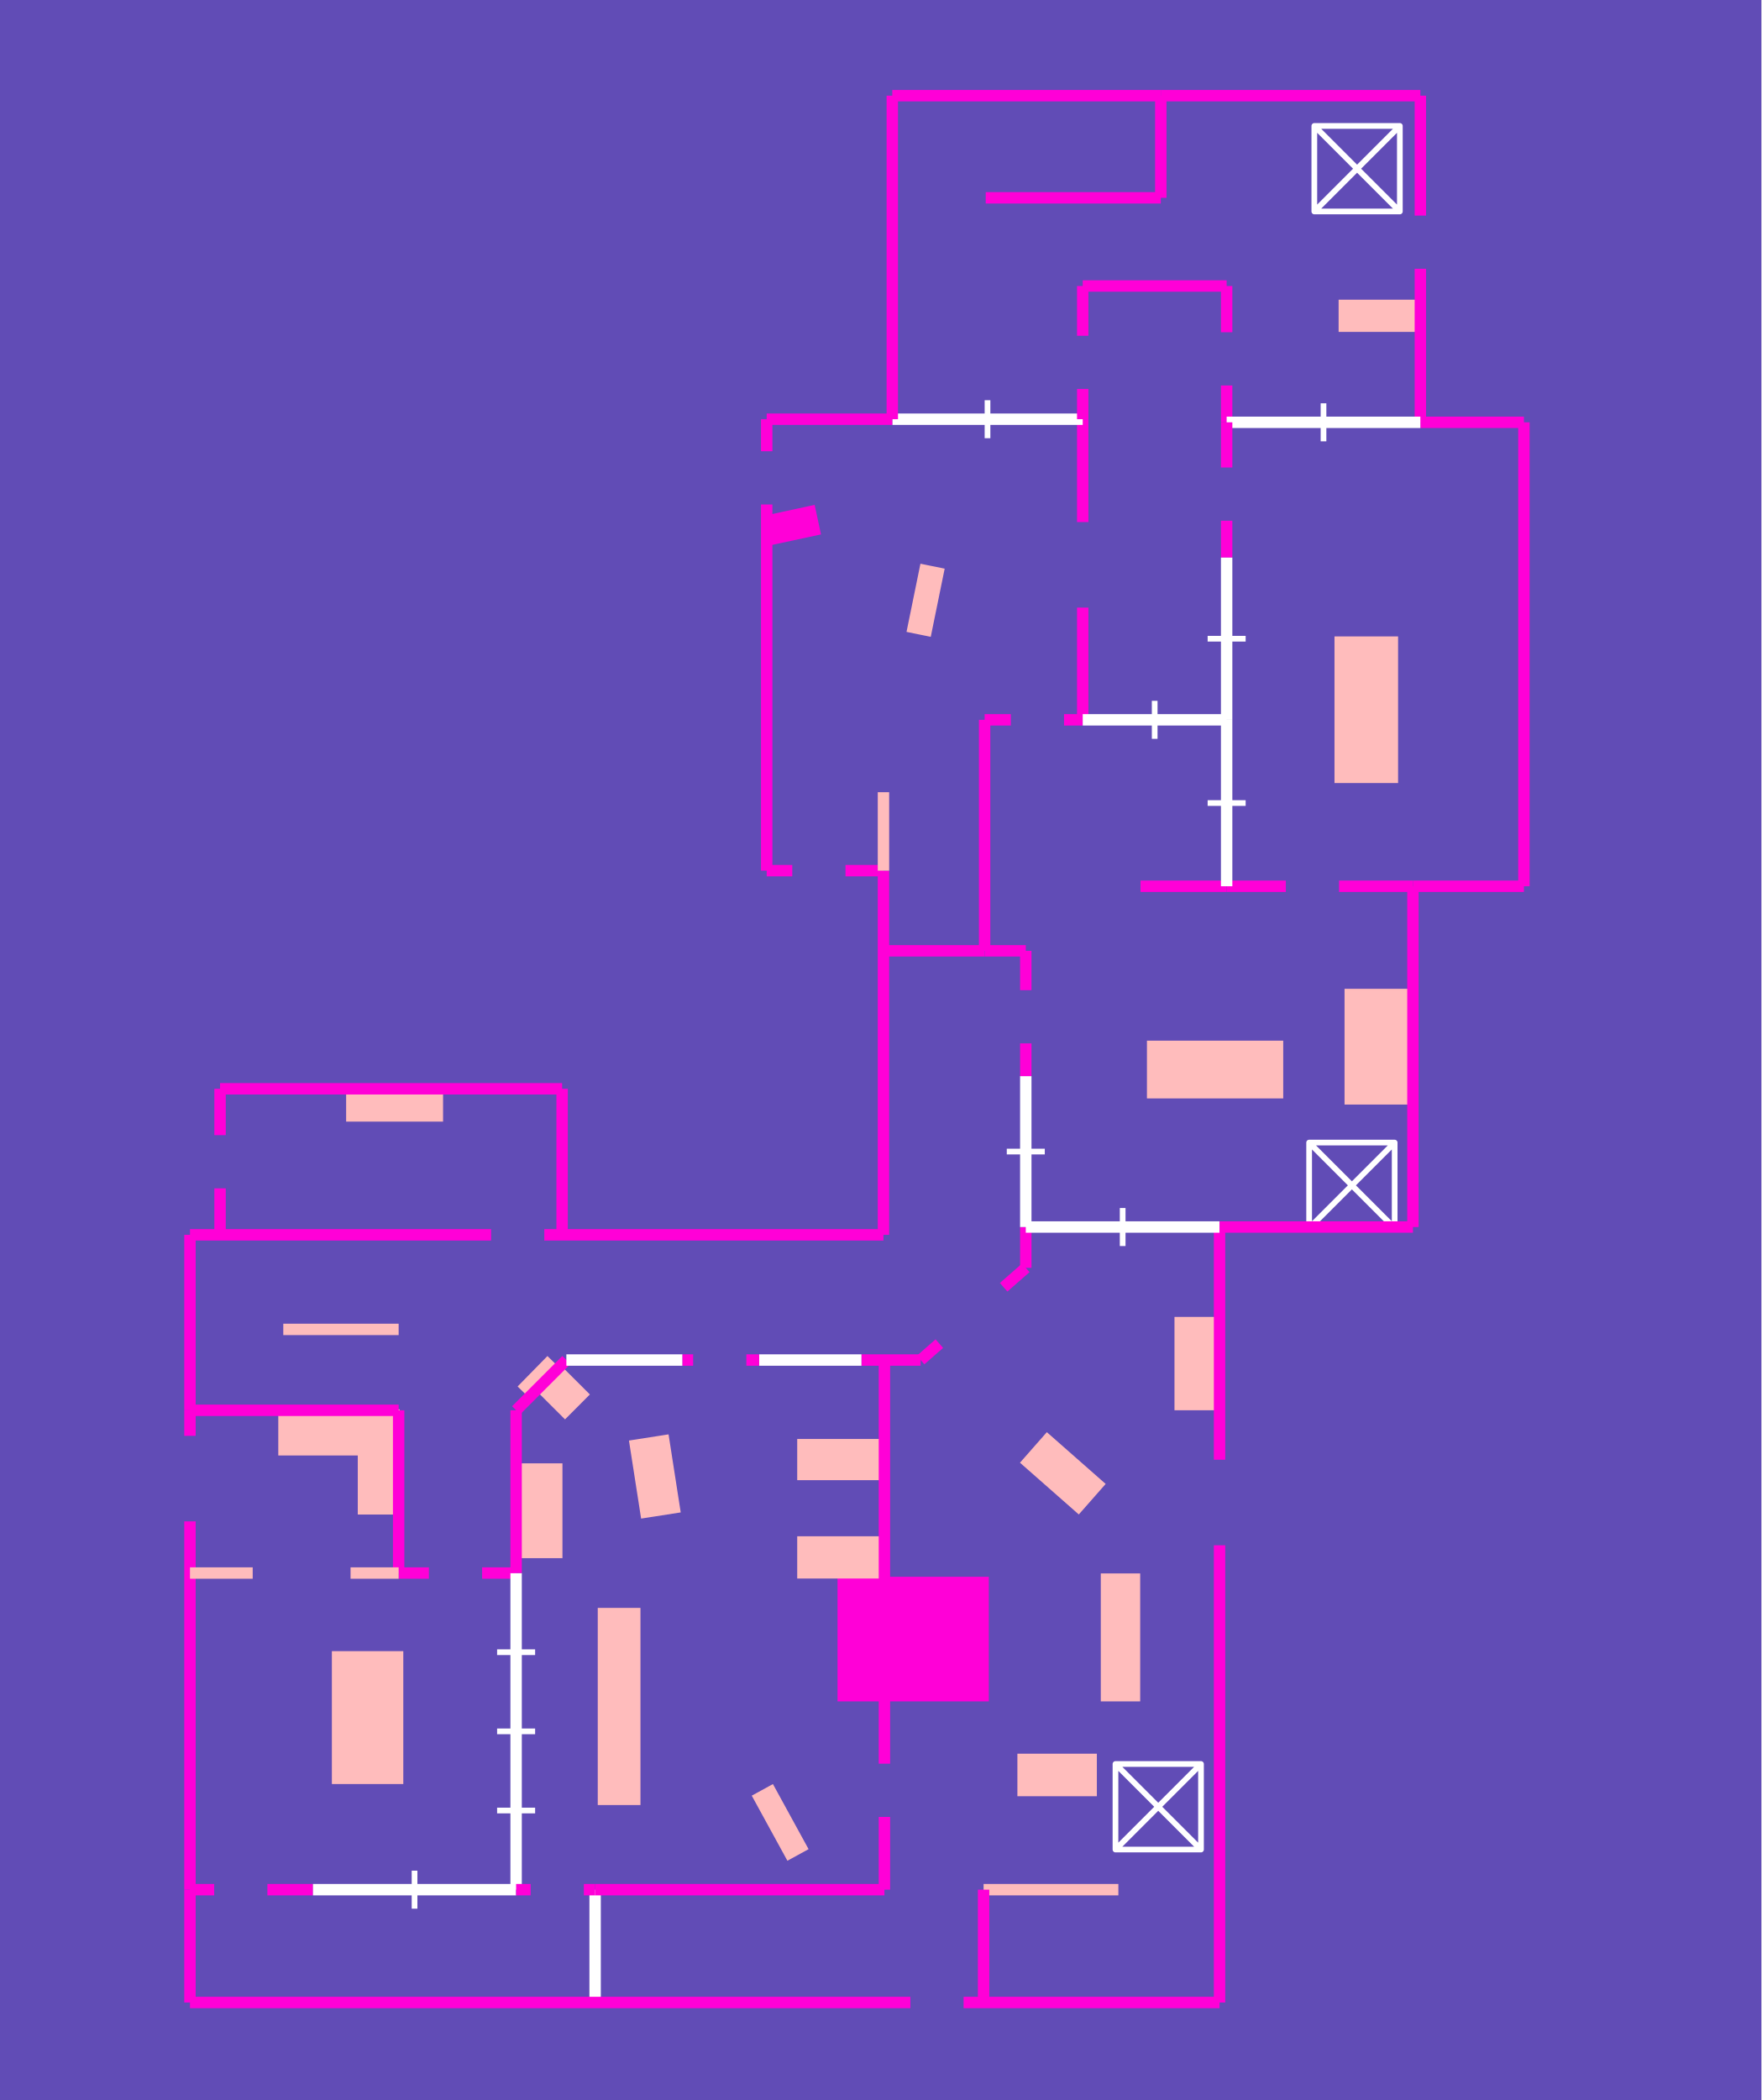
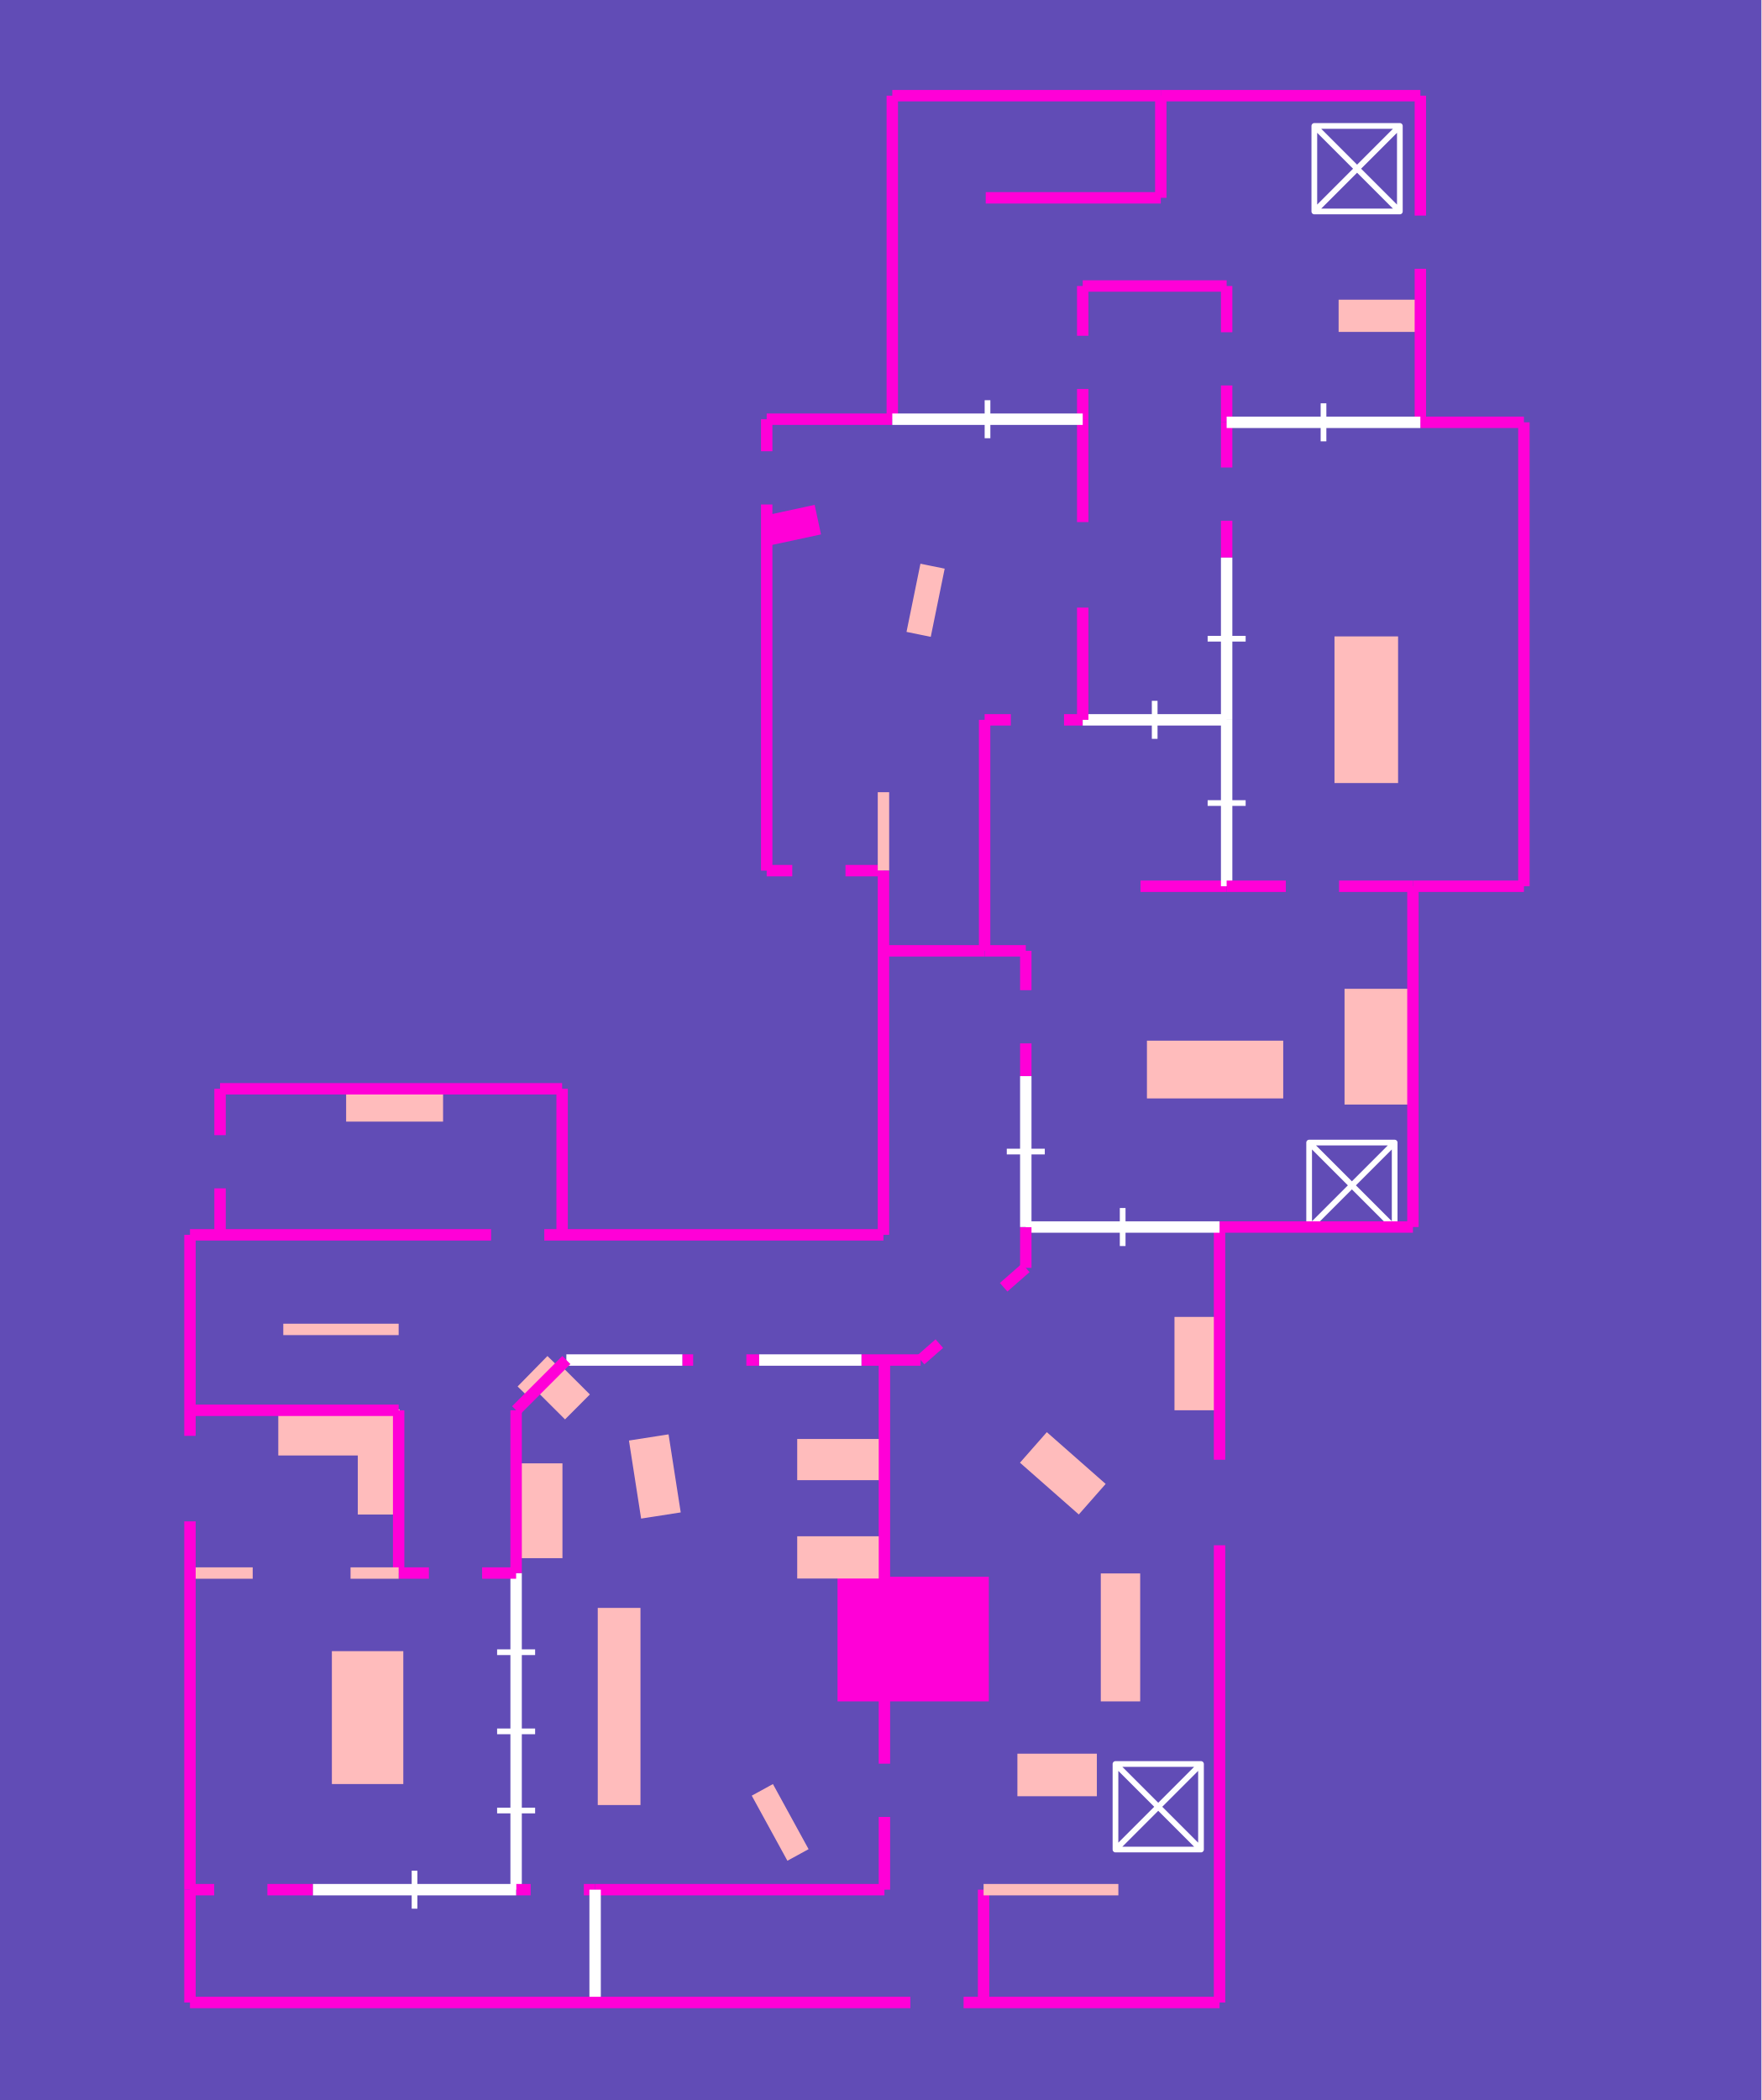
<svg xmlns="http://www.w3.org/2000/svg" viewBox="-335 -450 755 900">
  <rect fill="#614CB6" height="900" width="755" x="-335" y="-450" />
+   <path d="M-113.767,-217.409 L-94.281,-217.409 L-94.281,-177.523 L-113.767,-177.523 z" fill="#FFBCBC" stroke="#FFBCBC" stroke-width="0.75" transform="scale(1, -1)" />
+   <path d="M-78.399,-323.216 L-60.839,-323.216 L-60.839,-239.476 L-78.399,-239.476 z" fill="#FFBCBC" stroke="#FFBCBC" stroke-width="0.75" transform="scale(1, -1)" />
  <path d="M270.654,25.852 L241.715,25.852 L241.715,-23.004 L270.654,-23.004 z" fill="#FFBCBC" stroke="#FFBCBC" stroke-width="0.75" transform="scale(1, -1)" />
+   <path d="M-215.338,-173.402 L-164.12,-173.402 L-164.12,-154.414 L-215.338,-154.414 z" fill="#FFBCBC" stroke="#FFBCBC" stroke-width="0.75" transform="scale(1, -1)" />
+   <path d="M24.381,-226.138 L88.481,-226.138 L88.481,-278.792 L24.381,-278.792 z" fill="#FF00D7" stroke="#FF00D7" stroke-width="0.75" transform="scale(1, -1)" />
+   <path d="M239.173,321.188 L273.839,321.188 L273.839,308.13 L239.173,308.13 z" fill="#FFBCBC" stroke="#FFBCBC" stroke-width="0.75" transform="scale(1, -1)" />
+   <path d="M-192.366,-258.016 L-162.501,-258.016 L-162.501,-314.212 L-192.366,-314.212 z" fill="#FFBCBC" stroke="#FFBCBC" stroke-width="0.75" transform="scale(1, -1)" />
+   <path d="M-145.454,-16.622 L-186.256,-16.622 L-186.256,-30.314 L-145.454,-30.314 z" fill="#FFBCBC" stroke="#FFBCBC" stroke-width="0.75" transform="scale(1, -1)" />
+   <path d="M-181.26,-198.71 L-164.12,-198.71 L-164.12,-154.414 L-181.26,-154.414 z" fill="#FFBCBC" stroke="#FFBCBC" stroke-width="0.75" transform="scale(1, -1)" />
+   <path d="M7.101,-167.076 L44.11,-167.076 L44.11,-183.982 L7.101,-183.982 z" fill="#FFBCBC" stroke="#FFBCBC" stroke-width="0.75" transform="scale(1, -1)" />
+   <path d="M16.474,221.258 L-3.791,216.892 L-6.358,228.805 L13.907,233.172 z" fill="#FF00D7" stroke="#FF00D7" stroke-width="0.75" transform="scale(1, -1)" />
+   <path d="M263.912,176.877 L237.405,176.877 L237.405,114.785 L263.912,114.785 z" fill="#FFBCBC" stroke="#FFBCBC" stroke-width="0.75" transform="scale(1, -1)" />
+   <path d="M-3.834,-315.107 L11.086,-342.349 L2.671,-346.958 L-12.25,-319.716 z" fill="#FFBCBC" stroke="#FFBCBC" stroke-width="0.75" transform="scale(1, -1)" />
+   <path d="M153.363,-224.705 L137.23,-224.705 L137.23,-278.792 L153.363,-278.792 z" fill="#FFBCBC" stroke="#FFBCBC" stroke-width="0.75" transform="scale(1, -1)" />
+   <path d="M-48.735,-165.156 L-43.637,-197.865 L-59.873,-200.396 L-64.971,-167.687 z" fill="#FFBCBC" stroke="#FFBCBC" stroke-width="0.75" transform="scale(1, -1)" />
+   <path d="M113.76,-164.312 L138.414,-186.004 L127.395,-198.528 L102.741,-176.836 z" fill="#FFBCBC" stroke="#FFBCBC" stroke-width="0.75" transform="scale(1, -1)" />
+   <path d="M-82.677,-147.626 L-92.803,-157.78 L-104.984,-145.631 L-94.858,-135.477 z" fill="#FFBCBC" stroke="#FFBCBC" stroke-width="0.75" transform="scale(1, -1)" />
+   <path d="M214.677,-20.38 L157.012,-20.38 L157.012,3.623 L214.677,3.623 z" fill="#FFBCBC" stroke="#FFBCBC" stroke-width="0.75" transform="scale(1, -1)" />
+   <path d="M-108.027,-148.673 L-112.594,-144.195 L-100.329,-131.685 L-95.761,-136.163 z" fill="#FFBCBC" stroke="#FFBCBC" stroke-width="0.75" transform="scale(1, -1)" />
  <path d="M187.761,-114.77 L168.814,-114.77 L168.814,-154.023 L187.761,-154.023 z" fill="#FFBCBC" stroke="#FFBCBC" stroke-width="0.75" transform="scale(1, -1)" />
-   <path d="M7.101,-167.076 L44.11,-167.076 L44.11,-183.982 L7.101,-183.982 z" fill="#FFBCBC" stroke="#FFBCBC" stroke-width="0.75" transform="scale(1, -1)" />
-   <path d="M-48.735,-165.156 L-43.637,-197.865 L-59.873,-200.396 L-64.971,-167.687 z" fill="#FFBCBC" stroke="#FFBCBC" stroke-width="0.75" transform="scale(1, -1)" />
-   <path d="M153.363,-224.705 L137.23,-224.705 L137.23,-278.792 L153.363,-278.792 z" fill="#FFBCBC" stroke="#FFBCBC" stroke-width="0.75" transform="scale(1, -1)" />
-   <path d="M-215.338,-173.402 L-164.12,-173.402 L-164.12,-154.414 L-215.338,-154.414 z" fill="#FFBCBC" stroke="#FFBCBC" stroke-width="0.75" transform="scale(1, -1)" />
-   <path d="M-82.677,-147.626 L-92.803,-157.78 L-104.984,-145.631 L-94.858,-135.477 z" fill="#FFBCBC" stroke="#FFBCBC" stroke-width="0.75" transform="scale(1, -1)" />
-   <path d="M-108.027,-148.673 L-112.594,-144.195 L-100.329,-131.685 L-95.761,-136.163 z" fill="#FFBCBC" stroke="#FFBCBC" stroke-width="0.75" transform="scale(1, -1)" />
-   <path d="M263.912,176.877 L237.405,176.877 L237.405,114.785 L263.912,114.785 z" fill="#FFBCBC" stroke="#FFBCBC" stroke-width="0.75" transform="scale(1, -1)" />
  <path d="M134.791,-319.435 L101.48,-319.435 L101.48,-301.958 L134.791,-301.958 z" fill="#FFBCBC" stroke="#FFBCBC" stroke-width="0.75" transform="scale(1, -1)" />
-   <path d="M214.677,-20.38 L157.012,-20.38 L157.012,3.623 L214.677,3.623 z" fill="#FFBCBC" stroke="#FFBCBC" stroke-width="0.75" transform="scale(1, -1)" />
-   <path d="M-78.399,-323.216 L-60.839,-323.216 L-60.839,-239.476 L-78.399,-239.476 z" fill="#FFBCBC" stroke="#FFBCBC" stroke-width="0.75" transform="scale(1, -1)" />
-   <path d="M113.76,-164.312 L138.414,-186.004 L127.395,-198.528 L102.741,-176.836 z" fill="#FFBCBC" stroke="#FFBCBC" stroke-width="0.75" transform="scale(1, -1)" />
-   <path d="M-145.454,-16.622 L-186.256,-16.622 L-186.256,-30.314 L-145.454,-30.314 z" fill="#FFBCBC" stroke="#FFBCBC" stroke-width="0.75" transform="scale(1, -1)" />
-   <path d="M-192.366,-258.016 L-162.501,-258.016 L-162.501,-314.212 L-192.366,-314.212 z" fill="#FFBCBC" stroke="#FFBCBC" stroke-width="0.75" transform="scale(1, -1)" />
-   <path d="M24.381,-226.138 L88.481,-226.138 L88.481,-278.792 L24.381,-278.792 z" fill="#FF00D7" stroke="#FF00D7" stroke-width="0.75" transform="scale(1, -1)" />
+   <path d="M7.101,-208.779 L44.11,-208.779 L44.11,-226.138 L7.101,-226.138 z" fill="#FFBCBC" stroke="#FFBCBC" stroke-width="0.75" transform="scale(1, -1)" />
  <path d="M59.839,207.968 L69.493,205.996 L63.674,177.512 L54.02,179.484 z" fill="#FFBCBC" stroke="#FFBCBC" stroke-width="0.75" transform="scale(1, -1)" />
-   <path d="M-113.767,-217.409 L-94.281,-217.409 L-94.281,-177.523 L-113.767,-177.523 z" fill="#FFBCBC" stroke="#FFBCBC" stroke-width="0.75" transform="scale(1, -1)" />
-   <path d="M16.474,221.258 L-3.791,216.892 L-6.358,228.805 L13.907,233.172 z" fill="#FF00D7" stroke="#FF00D7" stroke-width="0.75" transform="scale(1, -1)" />
-   <path d="M-181.26,-198.71 L-164.12,-198.71 L-164.12,-154.414 L-181.26,-154.414 z" fill="#FFBCBC" stroke="#FFBCBC" stroke-width="0.75" transform="scale(1, -1)" />
-   <path d="M-3.834,-315.107 L11.086,-342.349 L2.671,-346.958 L-12.25,-319.716 z" fill="#FFBCBC" stroke="#FFBCBC" stroke-width="0.75" transform="scale(1, -1)" />
-   <path d="M239.173,321.188 L273.839,321.188 L273.839,308.13 L239.173,308.13 z" fill="#FFBCBC" stroke="#FFBCBC" stroke-width="0.75" transform="scale(1, -1)" />
-   <path d="M7.101,-208.779 L44.11,-208.779 L44.11,-226.138 L7.101,-226.138 z" fill="#FFBCBC" stroke="#FFBCBC" stroke-width="0.75" transform="scale(1, -1)" />
-   <path d="M228.385,359.372 L265.044,396.032 L228.385,396.032 L265.044,359.372 L228.385,359.372 L228.385,396.032 L265.044,396.032 L265.044,359.372 z" fill="none" stroke="#FFFFFF" stroke-linejoin="round" stroke-width="2.444" transform="scale(1, -1)" />
  <path d="M226.161,-76.337 L262.821,-39.677 L226.161,-39.677 L262.821,-76.337 L226.161,-76.337 L226.161,-39.677 L262.821,-39.677 L262.821,-76.337 z" fill="none" stroke="#FFFFFF" stroke-linejoin="round" stroke-width="2.444" transform="scale(1, -1)" />
  <path d="M143.147,-342.658 L179.807,-305.998 L143.147,-305.998 L179.807,-342.658 L143.147,-342.658 L143.147,-305.998 L179.807,-305.998 L179.807,-342.658 z" fill="none" stroke="#FFFFFF" stroke-linejoin="round" stroke-width="2.444" transform="scale(1, -1)" />
-   <path d="M273.839,409 L162.574,409 z" fill="none" stroke="#FF00D7" stroke-width="4.888" transform="scale(1, -1)" />
-   <path d="M-253.567,-154.414 L-253.567,-165.358 z" fill="none" stroke="#FF00D7" stroke-width="4.888" transform="scale(1, -1)" />
-   <path d="M-253.567,-202.018 L-253.567,-359.859 z" fill="none" stroke="#FF00D7" stroke-width="4.888" transform="scale(1, -1)" />
-   <path d="M87.058,141.501 L87.058,42.501 z" fill="none" stroke="#FF00D7" stroke-width="4.888" transform="scale(1, -1)" />
+   <path d="M228.385,359.372 L265.044,396.032 L228.385,396.032 L265.044,359.372 L228.385,359.372 L228.385,396.032 L265.044,396.032 L265.044,359.372 z" fill="none" stroke="#FFFFFF" stroke-linejoin="round" stroke-width="2.444" transform="scale(1, -1)" />
+   <path d="M153.884,70.174 L190.8,70.174 z" fill="none" stroke="#FF00D7" stroke-width="4.888" transform="scale(1, -1)" />
+   <path d="M-253.567,-224.165 L-226.681,-224.165 z" fill="none" stroke="#FFBCBC" stroke-width="4.888" transform="scale(1, -1)" />
  <path d="M-240.674,-16.623 L-240.674,-36.486 z" fill="none" stroke="#FF00D7" stroke-width="4.888" transform="scale(1, -1)" />
  <path d="M-240.674,-59.296 L-240.674,-79.217 z" fill="none" stroke="#FF00D7" stroke-width="4.888" transform="scale(1, -1)" />
-   <path d="M43.695,-79.217 L43.695,76.864 z" fill="none" stroke="#FF00D7" stroke-width="4.888" transform="scale(1, -1)" />
-   <path d="M-253.567,-224.165 L-226.681,-224.165 z" fill="none" stroke="#FFBCBC" stroke-width="4.888" transform="scale(1, -1)" />
-   <path d="M190.8,327.428 L190.8,307.61 z" fill="none" stroke="#FF00D7" stroke-width="4.888" transform="scale(1, -1)" />
-   <path d="M190.8,284.8 L190.8,269.006 z" fill="none" stroke="#FF00D7" stroke-width="4.888" transform="scale(1, -1)" />
-   <path d="M187.761,-408.211 L187.761,-212.263 z" fill="none" stroke="#FF00D7" stroke-width="4.888" transform="scale(1, -1)" />
-   <path d="M187.761,-175.604 L187.761,-75.867 z" fill="none" stroke="#FF00D7" stroke-width="4.888" transform="scale(1, -1)" />
-   <path d="M129.109,141.501 L129.109,189.597 z" fill="none" stroke="#FF00D7" stroke-width="4.888" transform="scale(1, -1)" />
-   <path d="M129.109,226.256 L129.109,270.339 z" fill="none" stroke="#FF00D7" stroke-width="4.888" transform="scale(1, -1)" />
-   <path d="M162.574,409 L47.482,409 z" fill="none" stroke="#FF00D7" stroke-width="4.888" transform="scale(1, -1)" />
-   <path d="M-94.047,-16.623 L-240.674,-16.623 z" fill="none" stroke="#FF00D7" stroke-width="4.888" transform="scale(1, -1)" />
-   <path d="M87.058,42.501 L104.703,42.501 z" fill="none" stroke="#FF00D7" stroke-width="4.888" transform="scale(1, -1)" />
-   <path d="M44.11,-359.859 L44.11,-328.677 z" fill="none" stroke="#FF00D7" stroke-width="4.888" transform="scale(1, -1)" />
-   <path d="M44.11,-305.866 L44.11,-132.871 z" fill="none" stroke="#FF00D7" stroke-width="4.888" transform="scale(1, -1)" />
-   <path d="M104.703,-93.361 L104.703,-75.867 z" fill="none" stroke="#FF00D7" stroke-width="4.888" transform="scale(1, -1)" />
-   <path d="M270.654,-75.867 L270.654,70.174 z" fill="none" stroke="#FF00D7" stroke-width="4.888" transform="scale(1, -1)" />
-   <path d="M-113.767,-224.165 L-128.345,-224.165 z" fill="none" stroke="#FF00D7" stroke-width="4.888" transform="scale(1, -1)" />
-   <path d="M-151.155,-224.165 L-164.12,-224.165 z" fill="none" stroke="#FF00D7" stroke-width="4.888" transform="scale(1, -1)" />
-   <path d="M-6.358,76.864 L4.607,76.864 z" fill="none" stroke="#FF00D7" stroke-width="4.888" transform="scale(1, -1)" />
-   <path d="M27.418,76.864 L43.695,76.864 z" fill="none" stroke="#FF00D7" stroke-width="4.888" transform="scale(1, -1)" />
-   <path d="M43.695,110.48 L43.695,76.864 z" fill="none" stroke="#FFBCBC" stroke-width="4.888" transform="scale(1, -1)" />
-   <path d="M153.884,70.174 L190.8,70.174 z" fill="none" stroke="#FF00D7" stroke-width="4.888" transform="scale(1, -1)" />
-   <path d="M-164.12,-154.414 L-253.567,-154.414 z" fill="none" stroke="#FF00D7" stroke-width="4.888" transform="scale(1, -1)" />
-   <path d="M87.058,141.501 L98.288,141.501 z" fill="none" stroke="#FF00D7" stroke-width="4.888" transform="scale(1, -1)" />
-   <path d="M121.098,141.501 L129.109,141.501 z" fill="none" stroke="#FF00D7" stroke-width="4.888" transform="scale(1, -1)" />
-   <path d="M144.384,-359.859 L86.614,-359.859 z" fill="none" stroke="#FFBCBC" stroke-width="4.888" transform="scale(1, -1)" />
-   <path d="M318.221,70.174 L318.221,269.006 z" fill="none" stroke="#FF00D7" stroke-width="4.888" transform="scale(1, -1)" />
  <path d="M-113.767,-359.859 L-113.767,-224.165 z" fill="none" stroke="#FFFFFF" stroke-width="4.888" transform="scale(1, -1)" />
  <path d="M-105.621,-325.935 L-121.914,-325.935 z" fill="none" stroke="#FFFFFF" stroke-width="2.444" transform="scale(1, -1)" />
  <path d="M-105.621,-292.012 L-121.914,-292.012 z" fill="none" stroke="#FFFFFF" stroke-width="2.444" transform="scale(1, -1)" />
  <path d="M-105.621,-258.089 L-121.914,-258.089 z" fill="none" stroke="#FFFFFF" stroke-width="2.444" transform="scale(1, -1)" />
-   <path d="M-92.225,-132.871 L-113.767,-154.414 z" fill="none" stroke="#FF00D7" stroke-width="4.888" transform="scale(1, -1)" />
+   <path d="M190.8,269.006 L190.8,249.644 z" fill="none" stroke="#FF00D7" stroke-width="4.888" transform="scale(1, -1)" />
+   <path d="M190.8,226.834 L190.8,211.027 z" fill="none" stroke="#FF00D7" stroke-width="4.888" transform="scale(1, -1)" />
+   <path d="M318.221,269.006 L273.839,269.006 z" fill="none" stroke="#FF00D7" stroke-width="4.888" transform="scale(1, -1)" />
+   <path d="M129.109,327.428 L190.8,327.428 z" fill="none" stroke="#FF00D7" stroke-width="4.888" transform="scale(1, -1)" />
+   <path d="M-79.903,-359.859 L-84.732,-359.859 z" fill="none" stroke="#FF00D7" stroke-width="4.888" transform="scale(1, -1)" />
+   <path d="M-107.543,-359.859 L-113.767,-359.859 z" fill="none" stroke="#FF00D7" stroke-width="4.888" transform="scale(1, -1)" />
+   <path d="M-164.12,-224.165 L-164.12,-154.414 z" fill="none" stroke="#FF00D7" stroke-width="4.888" transform="scale(1, -1)" />
+   <path d="M-6.358,76.864 L4.607,76.864 z" fill="none" stroke="#FF00D7" stroke-width="4.888" transform="scale(1, -1)" />
+   <path d="M27.418,76.864 L43.695,76.864 z" fill="none" stroke="#FF00D7" stroke-width="4.888" transform="scale(1, -1)" />
+   <path d="M-253.567,-359.859 L-253.567,-408.211 z" fill="none" stroke="#FF00D7" stroke-width="4.888" transform="scale(1, -1)" />
+   <path d="M187.761,-75.867 L270.654,-75.867 z" fill="none" stroke="#FF00D7" stroke-width="4.888" transform="scale(1, -1)" />
+   <path d="M59.62,-132.871 L67.644,-125.839 z" fill="none" stroke="#FF00D7" stroke-width="4.888" transform="scale(1, -1)" />
+   <path d="M95.214,-101.676 L104.703,-93.361 z" fill="none" stroke="#FF00D7" stroke-width="4.888" transform="scale(1, -1)" />
+   <path d="M190.8,70.174 L190.8,141.501 z" fill="none" stroke="#FFFFFF" stroke-width="4.888" transform="scale(1, -1)" />
+   <path d="M198.946,105.838 L182.653,105.838 z" fill="none" stroke="#FFFFFF" stroke-width="2.444" transform="scale(1, -1)" />
+   <path d="M86.614,-408.211 L86.614,-359.859 z" fill="none" stroke="#FF00D7" stroke-width="4.888" transform="scale(1, -1)" />
+   <path d="M190.8,141.501 L190.8,211.027 z" fill="none" stroke="#FFFFFF" stroke-width="4.888" transform="scale(1, -1)" />
+   <path d="M198.946,176.264 L182.653,176.264 z" fill="none" stroke="#FFFFFF" stroke-width="2.444" transform="scale(1, -1)" />
+   <path d="M-94.047,-79.217 L-94.047,-16.623 z" fill="none" stroke="#FF00D7" stroke-width="4.888" transform="scale(1, -1)" />
+   <path d="M270.654,70.174 L318.221,70.174 z" fill="none" stroke="#FF00D7" stroke-width="4.888" transform="scale(1, -1)" />
+   <path d="M87.058,42.501 L104.703,42.501 z" fill="none" stroke="#FF00D7" stroke-width="4.888" transform="scale(1, -1)" />
+   <path d="M-200.839,-359.859 L-220.379,-359.859 z" fill="none" stroke="#FF00D7" stroke-width="4.888" transform="scale(1, -1)" />
+   <path d="M-243.189,-359.859 L-253.567,-359.859 z" fill="none" stroke="#FF00D7" stroke-width="4.888" transform="scale(1, -1)" />
+   <path d="M43.695,-79.217 L-101.686,-79.217 z" fill="none" stroke="#FF00D7" stroke-width="4.888" transform="scale(1, -1)" />
+   <path d="M-124.496,-79.217 L-253.567,-79.217 z" fill="none" stroke="#FF00D7" stroke-width="4.888" transform="scale(1, -1)" />
+   <path d="M162.574,365.223 L162.574,409 z" fill="none" stroke="#FF00D7" stroke-width="4.888" transform="scale(1, -1)" />
+   <path d="M43.695,110.48 L43.695,76.864 z" fill="none" stroke="#FFBCBC" stroke-width="4.888" transform="scale(1, -1)" />
+   <path d="M187.761,-408.211 L187.761,-212.263 z" fill="none" stroke="#FF00D7" stroke-width="4.888" transform="scale(1, -1)" />
+   <path d="M187.761,-175.604 L187.761,-75.867 z" fill="none" stroke="#FF00D7" stroke-width="4.888" transform="scale(1, -1)" />
+   <path d="M87.058,141.501 L87.058,42.501 z" fill="none" stroke="#FF00D7" stroke-width="4.888" transform="scale(1, -1)" />
+   <path d="M162.574,409 L47.482,409 z" fill="none" stroke="#FF00D7" stroke-width="4.888" transform="scale(1, -1)" />
  <path d="M273.839,269.006 L273.839,334.807 z" fill="none" stroke="#FF00D7" stroke-width="4.888" transform="scale(1, -1)" />
  <path d="M273.839,357.617 L273.839,409 z" fill="none" stroke="#FF00D7" stroke-width="4.888" transform="scale(1, -1)" />
+   <path d="M144.384,-359.859 L86.614,-359.859 z" fill="none" stroke="#FFBCBC" stroke-width="4.888" transform="scale(1, -1)" />
+   <path d="M-164.12,-154.414 L-253.567,-154.414 z" fill="none" stroke="#FF00D7" stroke-width="4.888" transform="scale(1, -1)" />
+   <path d="M47.482,270.339 L-6.358,270.339 z" fill="none" stroke="#FF00D7" stroke-width="4.888" transform="scale(1, -1)" />
+   <path d="M43.695,42.501 L87.058,42.501 z" fill="none" stroke="#FF00D7" stroke-width="4.888" transform="scale(1, -1)" />
+   <path d="M-92.225,-132.871 L-42.444,-132.871 z" fill="none" stroke="#FFFFFF" stroke-width="4.888" transform="scale(1, -1)" />
+   <path d="M-253.567,-79.217 L-253.567,-154.414 z" fill="none" stroke="#FF00D7" stroke-width="4.888" transform="scale(1, -1)" />
+   <path d="M-6.358,270.339 L-6.358,256.605 z" fill="none" stroke="#FF00D7" stroke-width="4.888" transform="scale(1, -1)" />
+   <path d="M-6.358,233.795 L-6.358,76.864 z" fill="none" stroke="#FF00D7" stroke-width="4.888" transform="scale(1, -1)" />
+   <path d="M-164.12,-119.742 L-213.57,-119.742 z" fill="none" stroke="#FFBCBC" stroke-width="4.888" transform="scale(1, -1)" />
+   <path d="M59.62,-132.871 L34.251,-132.871 z" fill="none" stroke="#FF00D7" stroke-width="4.888" transform="scale(1, -1)" />
+   <path d="M47.482,409 L47.482,270.339 z" fill="none" stroke="#FF00D7" stroke-width="4.888" transform="scale(1, -1)" />
+   <path d="M44.11,-359.859 L-79.903,-359.859 z" fill="none" stroke="#FF00D7" stroke-width="4.888" transform="scale(1, -1)" />
+   <path d="M-200.839,-359.859 L-113.767,-359.859 z" fill="none" stroke="#FFFFFF" stroke-width="4.888" transform="scale(1, -1)" />
+   <path d="M-157.303,-368.005 L-157.303,-351.712 z" fill="none" stroke="#FFFFFF" stroke-width="2.444" transform="scale(1, -1)" />
+   <path d="M104.703,-75.867 L187.761,-75.867 z" fill="none" stroke="#FFFFFF" stroke-width="4.888" transform="scale(1, -1)" />
+   <path d="M146.232,-84.014 L146.232,-67.721 z" fill="none" stroke="#FFFFFF" stroke-width="2.444" transform="scale(1, -1)" />
+   <path d="M87.058,141.501 L98.288,141.501 z" fill="none" stroke="#FF00D7" stroke-width="4.888" transform="scale(1, -1)" />
+   <path d="M121.098,141.501 L129.109,141.501 z" fill="none" stroke="#FF00D7" stroke-width="4.888" transform="scale(1, -1)" />
+   <path d="M-79.903,-359.859 L-79.903,-408.211 z" fill="none" stroke="#FFFFFF" stroke-width="4.888" transform="scale(1, -1)" />
+   <path d="M-9.587,-132.871 L-15.076,-132.871 z" fill="none" stroke="#FF00D7" stroke-width="4.888" transform="scale(1, -1)" />
+   <path d="M-37.887,-132.871 L-42.444,-132.871 z" fill="none" stroke="#FF00D7" stroke-width="4.888" transform="scale(1, -1)" />
+   <path d="M-94.047,-16.623 L-240.674,-16.623 z" fill="none" stroke="#FF00D7" stroke-width="4.888" transform="scale(1, -1)" />
+   <path d="M190.8,141.501 L129.109,141.501 z" fill="none" stroke="#FFFFFF" stroke-width="4.888" transform="scale(1, -1)" />
+   <path d="M159.955,149.647 L159.955,133.354 z" fill="none" stroke="#FFFFFF" stroke-width="2.444" transform="scale(1, -1)" />
+   <path d="M44.11,-359.859 L44.11,-328.677 z" fill="none" stroke="#FF00D7" stroke-width="4.888" transform="scale(1, -1)" />
+   <path d="M44.11,-305.866 L44.11,-132.871 z" fill="none" stroke="#FF00D7" stroke-width="4.888" transform="scale(1, -1)" />
+   <path d="M318.221,70.174 L318.221,269.006 z" fill="none" stroke="#FF00D7" stroke-width="4.888" transform="scale(1, -1)" />
+   <path d="M-9.587,-132.871 L34.251,-132.871 z" fill="none" stroke="#FFFFFF" stroke-width="4.888" transform="scale(1, -1)" />
+   <path d="M190.8,70.174 L216.17,70.174 z" fill="none" stroke="#FF00D7" stroke-width="4.888" transform="scale(1, -1)" />
+   <path d="M238.981,70.174 L270.654,70.174 z" fill="none" stroke="#FF00D7" stroke-width="4.888" transform="scale(1, -1)" />
+   <path d="M129.109,141.501 L129.109,189.597 z" fill="none" stroke="#FF00D7" stroke-width="4.888" transform="scale(1, -1)" />
+   <path d="M129.109,226.256 L129.109,270.339 z" fill="none" stroke="#FF00D7" stroke-width="4.888" transform="scale(1, -1)" />
+   <path d="M87.529,365.223 L162.574,365.223 z" fill="none" stroke="#FF00D7" stroke-width="4.888" transform="scale(1, -1)" />
+   <path d="M-253.567,-154.414 L-253.567,-165.358 z" fill="none" stroke="#FF00D7" stroke-width="4.888" transform="scale(1, -1)" />
+   <path d="M-253.567,-202.018 L-253.567,-359.859 z" fill="none" stroke="#FF00D7" stroke-width="4.888" transform="scale(1, -1)" />
+   <path d="M104.703,-11.194 L104.703,2.828 z" fill="none" stroke="#FF00D7" stroke-width="4.888" transform="scale(1, -1)" />
+   <path d="M104.703,25.638 L104.703,42.501 z" fill="none" stroke="#FF00D7" stroke-width="4.888" transform="scale(1, -1)" />
+   <path d="M-92.225,-132.871 L-113.767,-154.414 z" fill="none" stroke="#FF00D7" stroke-width="4.888" transform="scale(1, -1)" />
+   <path d="M270.654,-75.867 L270.654,70.174 z" fill="none" stroke="#FF00D7" stroke-width="4.888" transform="scale(1, -1)" />
+   <path d="M273.839,409 L162.574,409 z" fill="none" stroke="#FF00D7" stroke-width="4.888" transform="scale(1, -1)" />
+   <path d="M-253.567,-408.211 L55.233,-408.211 z" fill="none" stroke="#FF00D7" stroke-width="4.888" transform="scale(1, -1)" />
+   <path d="M78.043,-408.211 L187.761,-408.211 z" fill="none" stroke="#FF00D7" stroke-width="4.888" transform="scale(1, -1)" />
+   <path d="M104.703,-93.361 L104.703,-75.867 z" fill="none" stroke="#FF00D7" stroke-width="4.888" transform="scale(1, -1)" />
+   <path d="M-113.767,-154.414 L-113.767,-224.165 z" fill="none" stroke="#FF00D7" stroke-width="4.888" transform="scale(1, -1)" />
+   <path d="M129.109,327.428 L129.109,306.099 z" fill="none" stroke="#FF00D7" stroke-width="4.888" transform="scale(1, -1)" />
+   <path d="M129.109,283.289 L129.109,270.339 z" fill="none" stroke="#FF00D7" stroke-width="4.888" transform="scale(1, -1)" />
+   <path d="M104.703,-11.194 L104.703,-75.867 z" fill="none" stroke="#FFFFFF" stroke-width="4.888" transform="scale(1, -1)" />
+   <path d="M96.556,-43.531 L112.849,-43.531 z" fill="none" stroke="#FFFFFF" stroke-width="2.444" transform="scale(1, -1)" />
+   <path d="M190.8,327.428 L190.8,307.61 z" fill="none" stroke="#FF00D7" stroke-width="4.888" transform="scale(1, -1)" />
+   <path d="M190.8,284.8 L190.8,269.006 z" fill="none" stroke="#FF00D7" stroke-width="4.888" transform="scale(1, -1)" />
+   <path d="M43.695,-79.217 L43.695,76.864 z" fill="none" stroke="#FF00D7" stroke-width="4.888" transform="scale(1, -1)" />
+   <path d="M-113.767,-224.165 L-128.345,-224.165 z" fill="none" stroke="#FF00D7" stroke-width="4.888" transform="scale(1, -1)" />
+   <path d="M-151.155,-224.165 L-164.12,-224.165 z" fill="none" stroke="#FF00D7" stroke-width="4.888" transform="scale(1, -1)" />
+   <path d="M190.8,269.006 L273.839,269.006 z" fill="none" stroke="#FFFFFF" stroke-width="4.888" transform="scale(1, -1)" />
+   <path d="M232.32,260.86 L232.32,277.153 z" fill="none" stroke="#FFFFFF" stroke-width="2.444" transform="scale(1, -1)" />
  <path d="M47.482,270.339 L129.109,270.339 z" fill="none" stroke="#FFFFFF" stroke-width="4.888" transform="scale(1, -1)" />
  <path d="M88.296,262.192 L88.296,278.485 z" fill="none" stroke="#FFFFFF" stroke-width="2.444" transform="scale(1, -1)" />
-   <path d="M318.221,269.006 L273.839,269.006 z" fill="none" stroke="#FF00D7" stroke-width="4.888" transform="scale(1, -1)" />
-   <path d="M129.109,327.428 L190.8,327.428 z" fill="none" stroke="#FF00D7" stroke-width="4.888" transform="scale(1, -1)" />
-   <path d="M190.8,70.174 L216.17,70.174 z" fill="none" stroke="#FF00D7" stroke-width="4.888" transform="scale(1, -1)" />
-   <path d="M238.981,70.174 L270.654,70.174 z" fill="none" stroke="#FF00D7" stroke-width="4.888" transform="scale(1, -1)" />
-   <path d="M104.703,-75.867 L187.761,-75.867 z" fill="none" stroke="#FFFFFF" stroke-width="4.888" transform="scale(1, -1)" />
-   <path d="M146.232,-84.014 L146.232,-67.721 z" fill="none" stroke="#FFFFFF" stroke-width="2.444" transform="scale(1, -1)" />
-   <path d="M59.62,-132.871 L67.644,-125.839 z" fill="none" stroke="#FF00D7" stroke-width="4.888" transform="scale(1, -1)" />
-   <path d="M95.214,-101.676 L104.703,-93.361 z" fill="none" stroke="#FF00D7" stroke-width="4.888" transform="scale(1, -1)" />
-   <path d="M-79.903,-359.859 L-79.903,-408.211 z" fill="none" stroke="#FFFFFF" stroke-width="4.888" transform="scale(1, -1)" />
-   <path d="M43.695,42.501 L87.058,42.501 z" fill="none" stroke="#FF00D7" stroke-width="4.888" transform="scale(1, -1)" />
-   <path d="M59.62,-132.871 L34.251,-132.871 z" fill="none" stroke="#FF00D7" stroke-width="4.888" transform="scale(1, -1)" />
-   <path d="M190.8,269.006 L273.839,269.006 z" fill="none" stroke="#FFFFFF" stroke-width="4.888" transform="scale(1, -1)" />
-   <path d="M232.32,260.86 L232.32,277.153 z" fill="none" stroke="#FFFFFF" stroke-width="2.444" transform="scale(1, -1)" />
-   <path d="M190.8,269.006 L190.8,249.644 z" fill="none" stroke="#FF00D7" stroke-width="4.888" transform="scale(1, -1)" />
-   <path d="M190.8,226.834 L190.8,211.027 z" fill="none" stroke="#FF00D7" stroke-width="4.888" transform="scale(1, -1)" />
-   <path d="M129.109,327.428 L129.109,306.099 z" fill="none" stroke="#FF00D7" stroke-width="4.888" transform="scale(1, -1)" />
-   <path d="M129.109,283.289 L129.109,270.339 z" fill="none" stroke="#FF00D7" stroke-width="4.888" transform="scale(1, -1)" />
-   <path d="M86.614,-408.211 L86.614,-359.859 z" fill="none" stroke="#FF00D7" stroke-width="4.888" transform="scale(1, -1)" />
-   <path d="M-9.587,-132.871 L34.251,-132.871 z" fill="none" stroke="#FFFFFF" stroke-width="4.888" transform="scale(1, -1)" />
-   <path d="M-200.839,-359.859 L-220.379,-359.859 z" fill="none" stroke="#FF00D7" stroke-width="4.888" transform="scale(1, -1)" />
-   <path d="M-243.189,-359.859 L-253.567,-359.859 z" fill="none" stroke="#FF00D7" stroke-width="4.888" transform="scale(1, -1)" />
-   <path d="M104.703,-11.194 L104.703,-75.867 z" fill="none" stroke="#FFFFFF" stroke-width="4.888" transform="scale(1, -1)" />
-   <path d="M96.556,-43.531 L112.849,-43.531 z" fill="none" stroke="#FFFFFF" stroke-width="2.444" transform="scale(1, -1)" />
-   <path d="M47.482,270.339 L-6.358,270.339 z" fill="none" stroke="#FF00D7" stroke-width="4.888" transform="scale(1, -1)" />
-   <path d="M-92.225,-132.871 L-42.444,-132.871 z" fill="none" stroke="#FFFFFF" stroke-width="4.888" transform="scale(1, -1)" />
-   <path d="M-200.839,-359.859 L-113.767,-359.859 z" fill="none" stroke="#FFFFFF" stroke-width="4.888" transform="scale(1, -1)" />
-   <path d="M-157.303,-368.005 L-157.303,-351.712 z" fill="none" stroke="#FFFFFF" stroke-width="2.444" transform="scale(1, -1)" />
-   <path d="M-9.587,-132.871 L-15.076,-132.871 z" fill="none" stroke="#FF00D7" stroke-width="4.888" transform="scale(1, -1)" />
-   <path d="M-37.887,-132.871 L-42.444,-132.871 z" fill="none" stroke="#FF00D7" stroke-width="4.888" transform="scale(1, -1)" />
-   <path d="M190.8,70.174 L190.8,141.501 z" fill="none" stroke="#FFFFFF" stroke-width="4.888" transform="scale(1, -1)" />
-   <path d="M198.946,105.838 L182.653,105.838 z" fill="none" stroke="#FFFFFF" stroke-width="2.444" transform="scale(1, -1)" />
-   <path d="M47.482,409 L47.482,270.339 z" fill="none" stroke="#FF00D7" stroke-width="4.888" transform="scale(1, -1)" />
-   <path d="M43.695,-79.217 L-101.686,-79.217 z" fill="none" stroke="#FF00D7" stroke-width="4.888" transform="scale(1, -1)" />
-   <path d="M-124.496,-79.217 L-253.567,-79.217 z" fill="none" stroke="#FF00D7" stroke-width="4.888" transform="scale(1, -1)" />
-   <path d="M87.529,365.223 L162.574,365.223 z" fill="none" stroke="#FF00D7" stroke-width="4.888" transform="scale(1, -1)" />
-   <path d="M-113.767,-154.414 L-113.767,-224.165 z" fill="none" stroke="#FF00D7" stroke-width="4.888" transform="scale(1, -1)" />
-   <path d="M-94.047,-79.217 L-94.047,-16.623 z" fill="none" stroke="#FF00D7" stroke-width="4.888" transform="scale(1, -1)" />
-   <path d="M-79.903,-359.859 L-84.732,-359.859 z" fill="none" stroke="#FF00D7" stroke-width="4.888" transform="scale(1, -1)" />
-   <path d="M-107.543,-359.859 L-113.767,-359.859 z" fill="none" stroke="#FF00D7" stroke-width="4.888" transform="scale(1, -1)" />
-   <path d="M162.574,365.223 L162.574,409 z" fill="none" stroke="#FF00D7" stroke-width="4.888" transform="scale(1, -1)" />
-   <path d="M-253.567,-408.211 L55.233,-408.211 z" fill="none" stroke="#FF00D7" stroke-width="4.888" transform="scale(1, -1)" />
-   <path d="M78.043,-408.211 L187.761,-408.211 z" fill="none" stroke="#FF00D7" stroke-width="4.888" transform="scale(1, -1)" />
-   <path d="M187.761,-75.867 L270.654,-75.867 z" fill="none" stroke="#FF00D7" stroke-width="4.888" transform="scale(1, -1)" />
-   <path d="M-164.12,-224.165 L-164.12,-154.414 z" fill="none" stroke="#FF00D7" stroke-width="4.888" transform="scale(1, -1)" />
-   <path d="M270.654,70.174 L318.221,70.174 z" fill="none" stroke="#FF00D7" stroke-width="4.888" transform="scale(1, -1)" />
-   <path d="M190.8,141.501 L190.8,211.027 z" fill="none" stroke="#FFFFFF" stroke-width="4.888" transform="scale(1, -1)" />
-   <path d="M198.946,176.264 L182.653,176.264 z" fill="none" stroke="#FFFFFF" stroke-width="2.444" transform="scale(1, -1)" />
-   <path d="M44.11,-359.859 L-79.903,-359.859 z" fill="none" stroke="#FF00D7" stroke-width="4.888" transform="scale(1, -1)" />
-   <path d="M-6.358,270.339 L-6.358,256.605 z" fill="none" stroke="#FF00D7" stroke-width="4.888" transform="scale(1, -1)" />
-   <path d="M-6.358,233.795 L-6.358,76.864 z" fill="none" stroke="#FF00D7" stroke-width="4.888" transform="scale(1, -1)" />
-   <path d="M-253.567,-359.859 L-253.567,-408.211 z" fill="none" stroke="#FF00D7" stroke-width="4.888" transform="scale(1, -1)" />
-   <path d="M190.8,141.501 L129.109,141.501 z" fill="none" stroke="#FFFFFF" stroke-width="4.888" transform="scale(1, -1)" />
-   <path d="M159.955,149.647 L159.955,133.354 z" fill="none" stroke="#FFFFFF" stroke-width="2.444" transform="scale(1, -1)" />
-   <path d="M-253.567,-79.217 L-253.567,-154.414 z" fill="none" stroke="#FF00D7" stroke-width="4.888" transform="scale(1, -1)" />
-   <path d="M-164.12,-119.742 L-213.57,-119.742 z" fill="none" stroke="#FFBCBC" stroke-width="4.888" transform="scale(1, -1)" />
  <path d="M-184.737,-224.165 L-164.12,-224.165 z" fill="none" stroke="#FFBCBC" stroke-width="4.888" transform="scale(1, -1)" />
-   <path d="M104.703,-11.194 L104.703,2.828 z" fill="none" stroke="#FF00D7" stroke-width="4.888" transform="scale(1, -1)" />
-   <path d="M104.703,25.638 L104.703,42.501 z" fill="none" stroke="#FF00D7" stroke-width="4.888" transform="scale(1, -1)" />
</svg>
